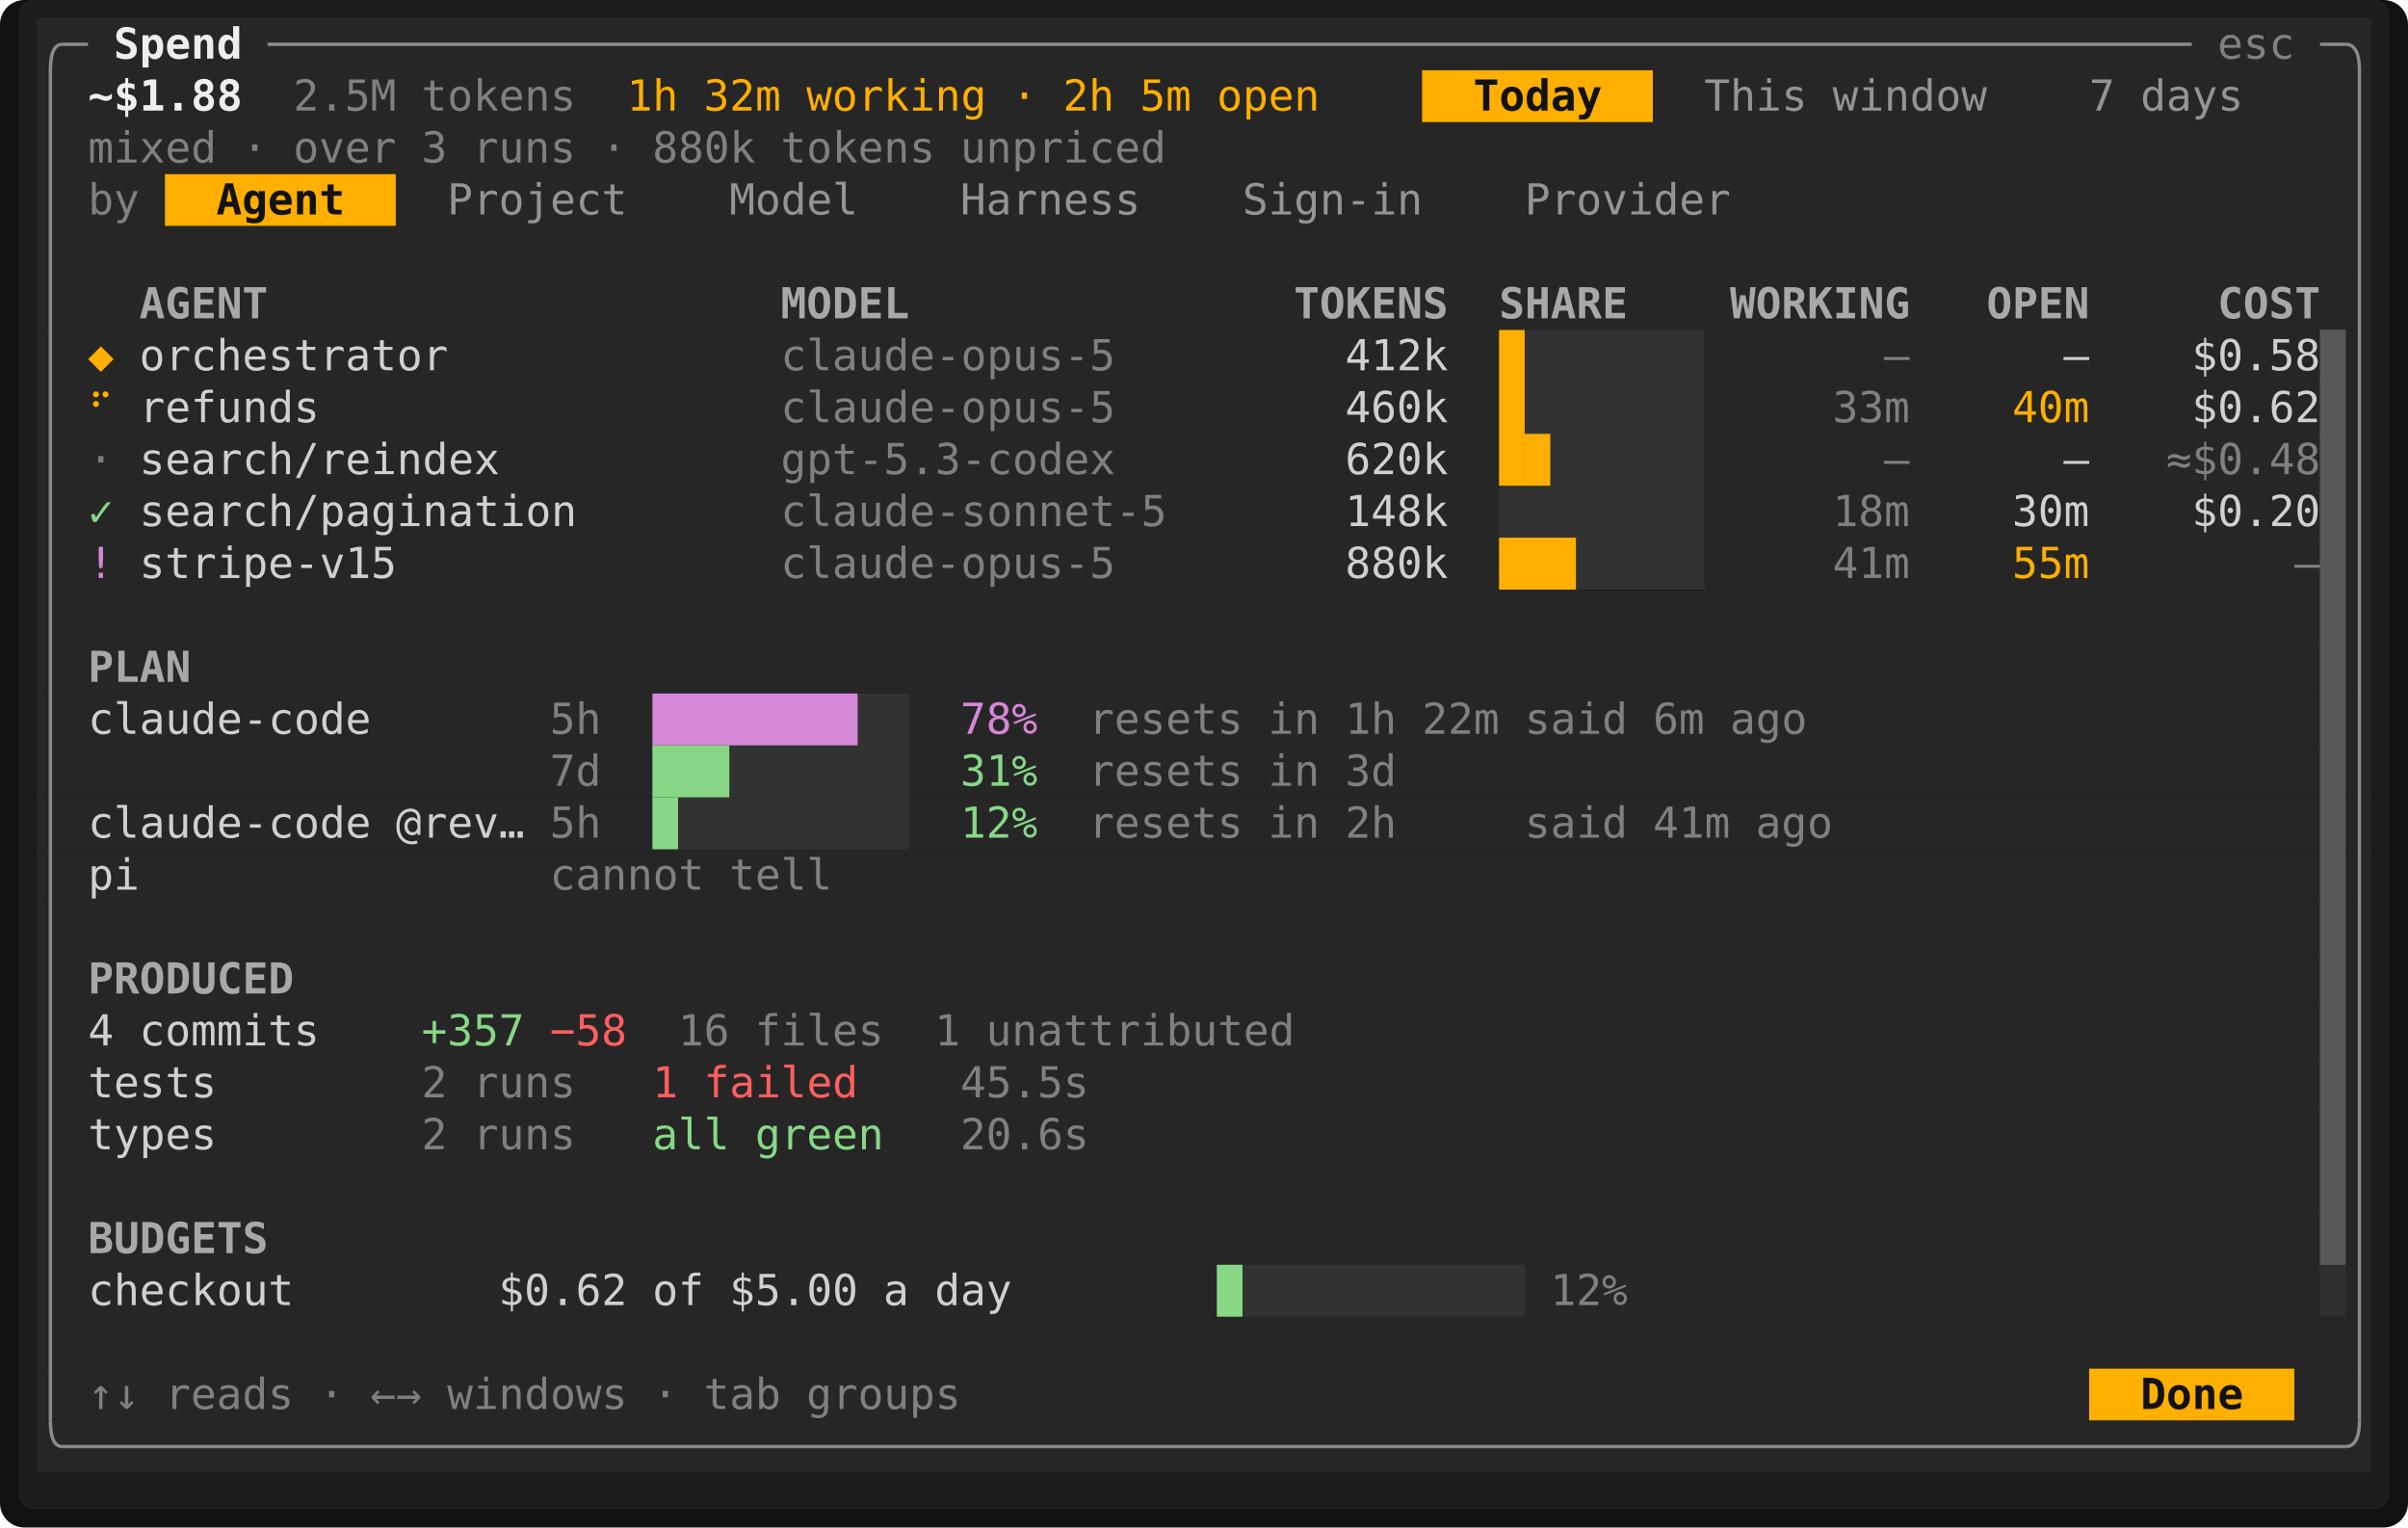
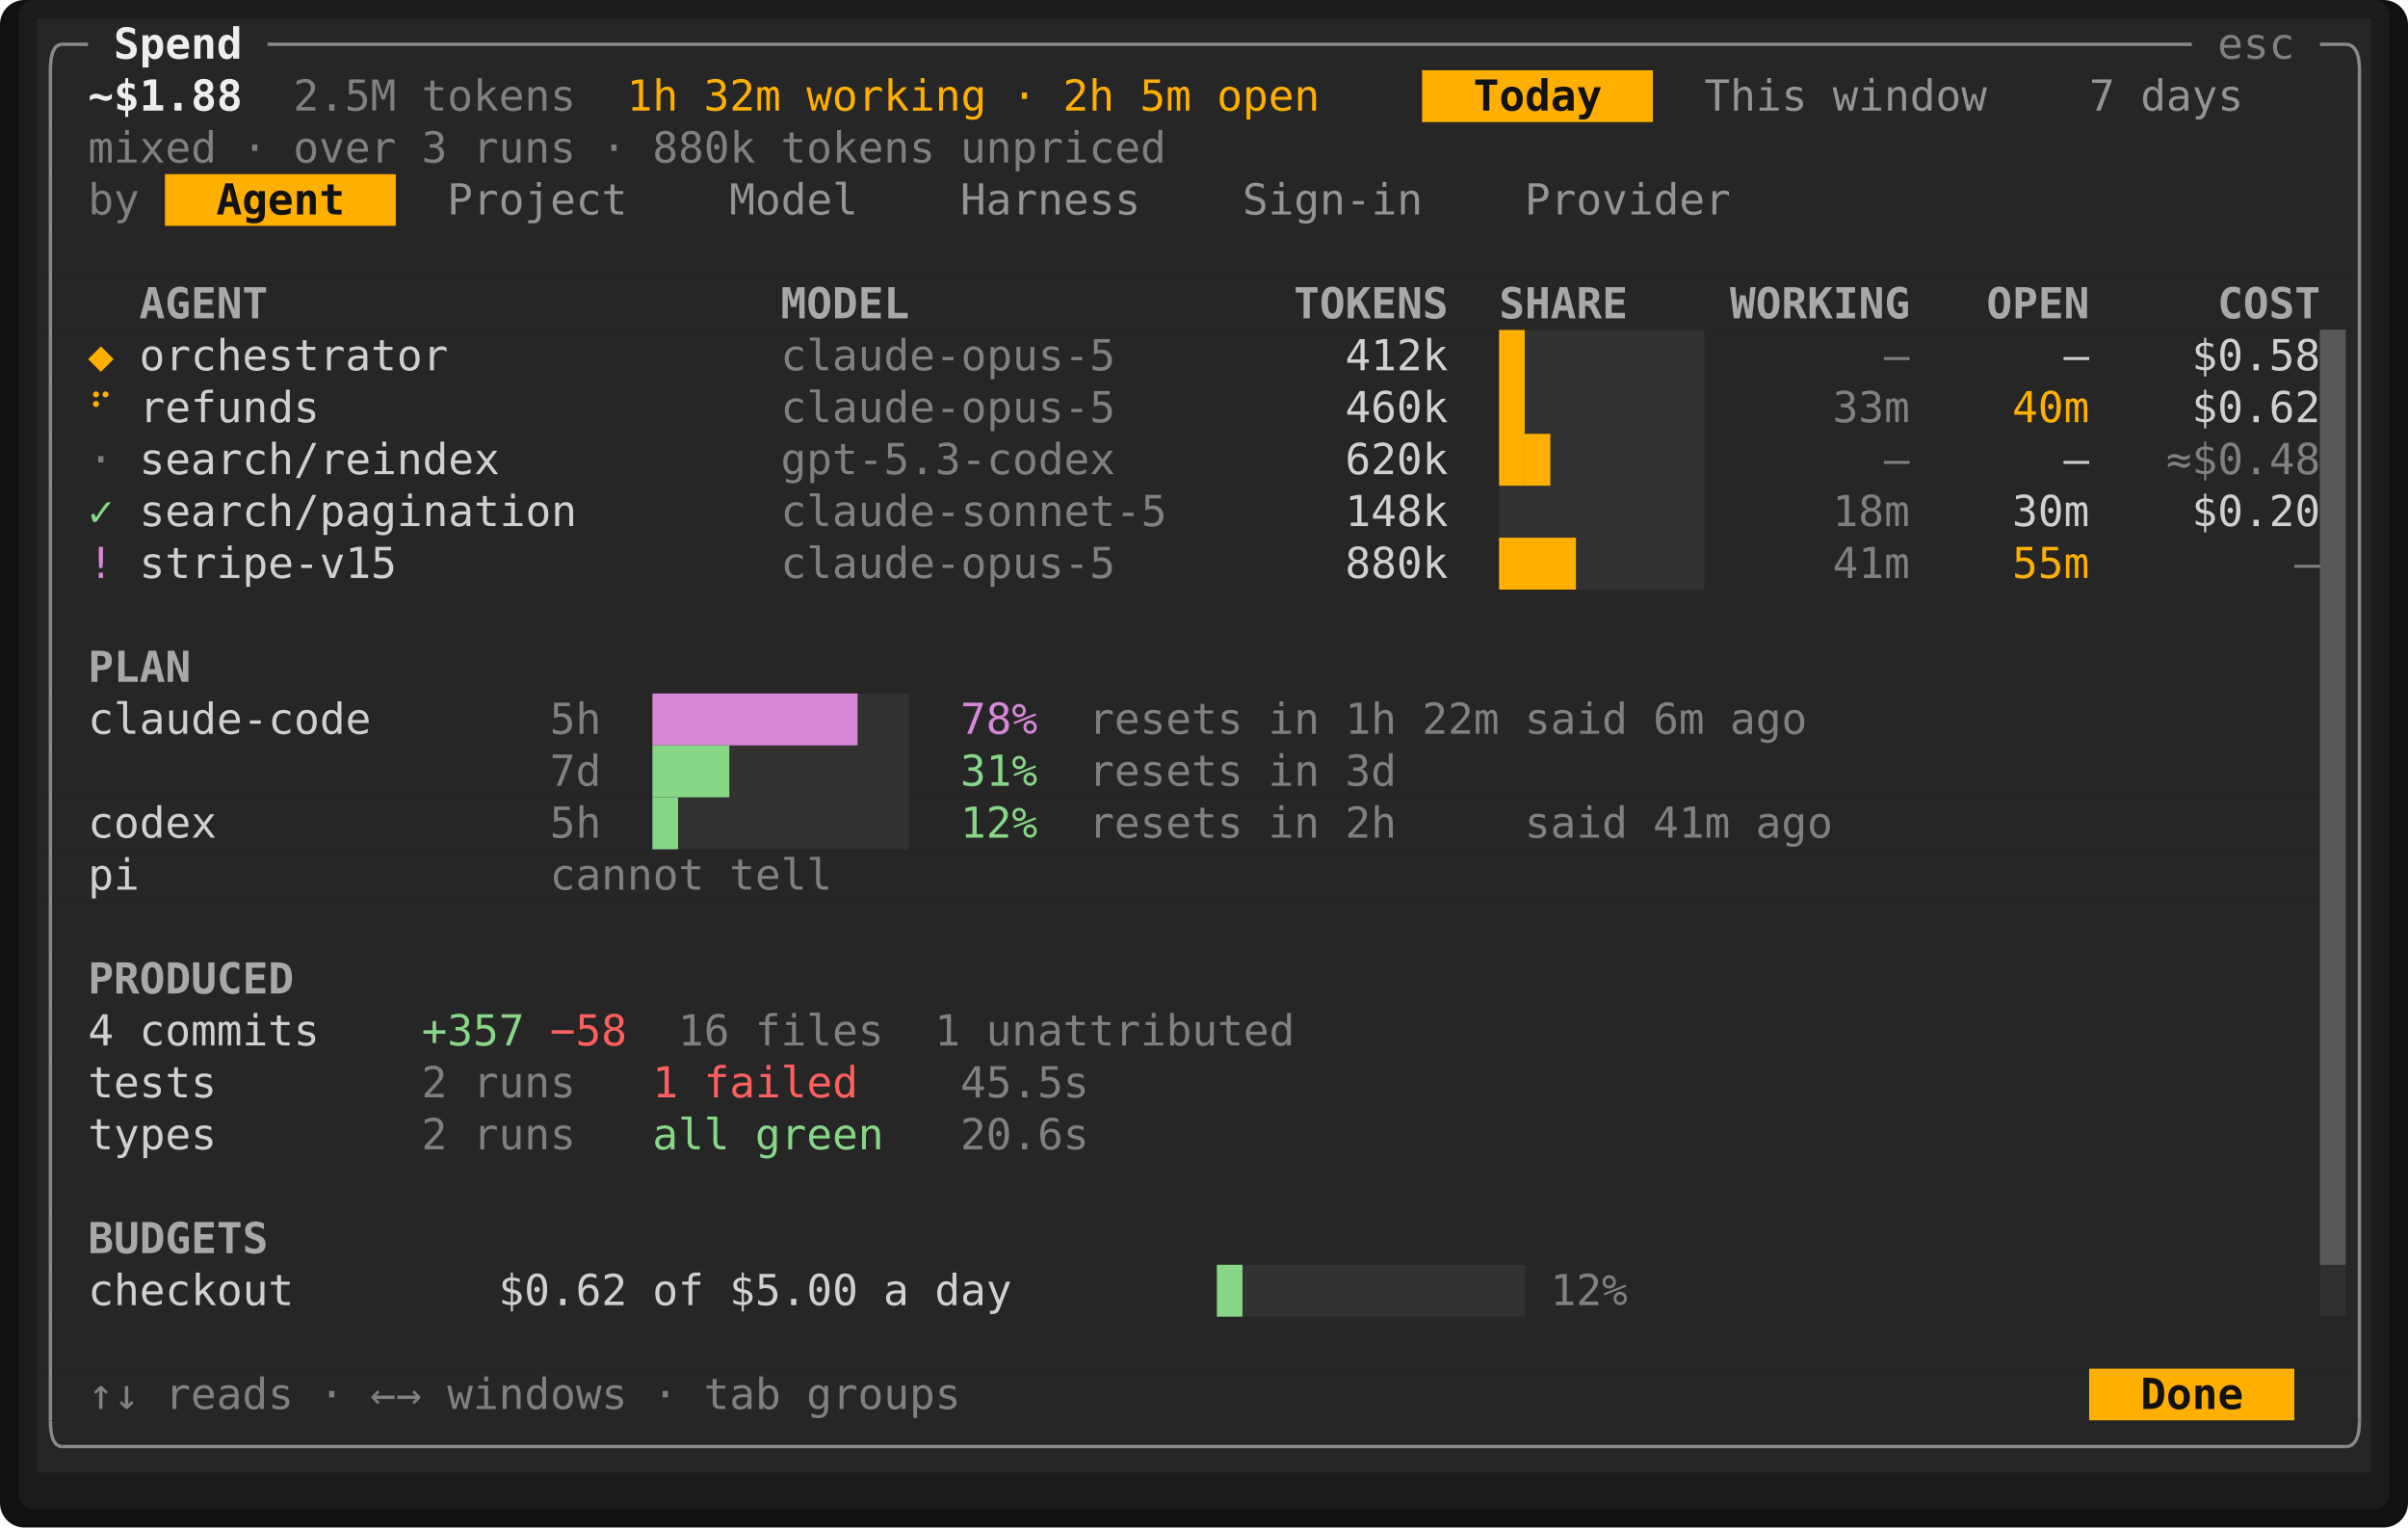
<svg xmlns="http://www.w3.org/2000/svg" viewBox="0 0 788.4 500" width="788.4" height="500" font-family="ui-monospace,SFMono-Regular,Menlo,Consolas,'DejaVu Sans Mono','Liberation Mono',monospace" font-size="14" role="img" aria-label="Tade">
  <rect width="788.4" height="500" rx="8" fill="#111111" />
  <rect x="6" y="0" width="776.4" height="494" rx="5" fill="#1c1c1c" />
  <rect x="12" y="6" width="764.4" height="17" fill="#262626" />
  <rect x="12" y="23" width="453.6" height="17" fill="#262626" />
  <rect x="465.6" y="23" width="75.6" height="17" fill="#ffaf00" />
  <rect x="541.2" y="23" width="235.2" height="17" fill="#262626" />
  <rect x="12" y="40" width="764.4" height="17" fill="#262626" />
  <rect x="12" y="57" width="42" height="17" fill="#262626" />
  <rect x="54" y="57" width="75.6" height="17" fill="#ffaf00" />
  <rect x="129.6" y="57" width="646.8" height="17" fill="#262626" />
  <rect x="12" y="74" width="764.4" height="17" fill="#262626" />
  <rect x="12" y="91" width="764.4" height="17" fill="#262626" />
  <rect x="12" y="108" width="747.6" height="17" fill="#262626" />
  <rect x="759.6" y="108" width="8.4" height="17" fill="#585858" />
  <rect x="768" y="108" width="8.4" height="17" fill="#262626" />
  <rect x="12" y="125" width="747.6" height="17" fill="#262626" />
  <rect x="759.6" y="125" width="8.4" height="17" fill="#585858" />
  <rect x="768" y="125" width="8.4" height="17" fill="#262626" />
  <rect x="12" y="142" width="747.6" height="17" fill="#262626" />
  <rect x="759.6" y="142" width="8.4" height="17" fill="#585858" />
  <rect x="768" y="142" width="8.4" height="17" fill="#262626" />
  <rect x="12" y="159" width="747.6" height="17" fill="#262626" />
  <rect x="759.6" y="159" width="8.4" height="17" fill="#585858" />
  <rect x="768" y="159" width="8.4" height="17" fill="#262626" />
  <rect x="12" y="176" width="747.6" height="17" fill="#262626" />
  <rect x="759.6" y="176" width="8.4" height="17" fill="#585858" />
  <rect x="768" y="176" width="8.4" height="17" fill="#262626" />
  <rect x="12" y="193" width="747.6" height="17" fill="#262626" />
  <rect x="759.6" y="193" width="8.4" height="17" fill="#585858" />
  <rect x="768" y="193" width="8.4" height="17" fill="#262626" />
  <rect x="12" y="210" width="747.6" height="17" fill="#262626" />
  <rect x="759.6" y="210" width="8.4" height="17" fill="#585858" />
  <rect x="768" y="210" width="8.4" height="17" fill="#262626" />
  <rect x="12" y="227" width="747.6" height="17" fill="#262626" />
  <rect x="759.6" y="227" width="8.4" height="17" fill="#585858" />
  <rect x="768" y="227" width="8.4" height="17" fill="#262626" />
  <rect x="12" y="244" width="747.6" height="17" fill="#262626" />
  <rect x="759.6" y="244" width="8.4" height="17" fill="#585858" />
  <rect x="768" y="244" width="8.4" height="17" fill="#262626" />
  <rect x="12" y="261" width="747.6" height="17" fill="#262626" />
  <rect x="759.6" y="261" width="8.4" height="17" fill="#585858" />
  <rect x="768" y="261" width="8.4" height="17" fill="#262626" />
  <rect x="12" y="278" width="747.6" height="17" fill="#262626" />
  <rect x="759.6" y="278" width="8.4" height="17" fill="#585858" />
  <rect x="768" y="278" width="8.4" height="17" fill="#262626" />
  <rect x="12" y="295" width="747.6" height="17" fill="#262626" />
  <rect x="759.6" y="295" width="8.4" height="17" fill="#585858" />
  <rect x="768" y="295" width="8.4" height="17" fill="#262626" />
  <rect x="12" y="312" width="747.6" height="17" fill="#262626" />
  <rect x="759.6" y="312" width="8.4" height="17" fill="#585858" />
  <rect x="768" y="312" width="8.4" height="17" fill="#262626" />
  <rect x="12" y="329" width="747.6" height="17" fill="#262626" />
  <rect x="759.6" y="329" width="8.4" height="17" fill="#585858" />
  <rect x="768" y="329" width="8.4" height="17" fill="#262626" />
  <rect x="12" y="346" width="747.6" height="17" fill="#262626" />
  <rect x="759.6" y="346" width="8.4" height="17" fill="#585858" />
  <rect x="768" y="346" width="8.4" height="17" fill="#262626" />
  <rect x="12" y="363" width="747.6" height="17" fill="#262626" />
  <rect x="759.6" y="363" width="8.4" height="17" fill="#585858" />
  <rect x="768" y="363" width="8.4" height="17" fill="#262626" />
  <rect x="12" y="380" width="747.6" height="17" fill="#262626" />
  <rect x="759.6" y="380" width="8.4" height="17" fill="#585858" />
  <rect x="768" y="380" width="8.4" height="17" fill="#262626" />
  <rect x="12" y="397" width="747.6" height="17" fill="#262626" />
  <rect x="759.6" y="397" width="8.4" height="17" fill="#585858" />
  <rect x="768" y="397" width="8.4" height="17" fill="#262626" />
  <rect x="12" y="414" width="747.6" height="17" fill="#262626" />
  <rect x="759.6" y="414" width="8.4" height="17" fill="#303030" />
  <rect x="768" y="414" width="8.4" height="17" fill="#262626" />
  <rect x="12" y="431" width="764.4" height="17" fill="#262626" />
  <rect x="12" y="448" width="672" height="17" fill="#262626" />
  <rect x="684" y="448" width="67.2" height="17" fill="#ffaf00" />
  <rect x="751.2" y="448" width="25.2" height="17" fill="#262626" />
  <rect x="12" y="465" width="764.4" height="17" fill="#262626" />
  <rect x="490.8" y="108" width="8.4" height="51" fill="#ffaf00" />
  <rect x="499.2" y="108" width="58.8" height="34" fill="#585858" opacity="0.25" />
  <rect x="759.6" y="108" width="8.4" height="306" fill="#585858" />
  <rect x="499.2" y="142" width="8.4" height="17" fill="#ffaf00" />
  <rect x="507.6" y="142" width="50.4" height="34" fill="#585858" opacity="0.25" />
  <rect x="490.8" y="159" width="16.8" height="17" fill="#585858" opacity="0.25" />
  <rect x="490.8" y="176" width="25.2" height="17" fill="#ffaf00" />
  <rect x="516" y="176" width="42" height="17" fill="#585858" opacity="0.25" />
  <rect x="213.6" y="227" width="67.2" height="17" fill="#d787d7" />
  <rect x="280.8" y="227" width="16.8" height="51" fill="#585858" opacity="0.25" />
  <rect x="213.6" y="244" width="25.2" height="17" fill="#87d787" />
  <rect x="238.8" y="244" width="42" height="34" fill="#585858" opacity="0.25" />
  <rect x="213.6" y="261" width="8.4" height="17" fill="#87d787" />
  <rect x="222" y="261" width="16.8" height="17" fill="#585858" opacity="0.25" />
  <rect x="398.4" y="414" width="8.4" height="17" fill="#87d787" />
  <rect x="406.8" y="414" width="92.4" height="17" fill="#585858" opacity="0.25" />
  <rect x="766.95" y="414" width="1.05" height="17" fill="#303030" />
  <path d="M16.5 23Q16.5 14.5 20.4 14.5" fill="none" stroke="#8a8a8a" stroke-width="1.1" />
  <line x1="20.4" y1="14.5" x2="28.8" y2="14.5" stroke="#8a8a8a" stroke-width="1.1" />
  <line x1="87.6" y1="14.5" x2="717.6" y2="14.5" stroke="#8a8a8a" stroke-width="1.1" />
  <line x1="759.6" y1="14.5" x2="768" y2="14.5" stroke="#8a8a8a" stroke-width="1.1" />
  <path d="M772.5 23Q772.5 14.5 768 14.5" fill="none" stroke="#8a8a8a" stroke-width="1.1" />
  <line x1="16.5" y1="23" x2="16.5" y2="465" stroke="#8a8a8a" stroke-width="1.1" />
  <line x1="772.5" y1="23" x2="772.5" y2="465" stroke="#8a8a8a" stroke-width="1.1" />
  <path d="M16.5 465Q16.5 473.5 20.4 473.5" fill="none" stroke="#8a8a8a" stroke-width="1.1" />
  <line x1="20.4" y1="473.5" x2="768" y2="473.5" stroke="#8a8a8a" stroke-width="1.1" />
  <path d="M772.5 465Q772.5 473.5 768 473.5" fill="none" stroke="#8a8a8a" stroke-width="1.1" />
  <text x="37.2" y="19.2" textLength="42" lengthAdjust="spacingAndGlyphs" fill="#eeeeee" font-weight="700">Spend</text>
  <text x="726" y="19.2" textLength="25.2" lengthAdjust="spacingAndGlyphs" fill="#808080">esc</text>
  <text x="28.8" y="36.2" textLength="50.4" lengthAdjust="spacingAndGlyphs" fill="#eeeeee" font-weight="700">~$1.88</text>
  <text x="96" y="36.2" textLength="33.6" lengthAdjust="spacingAndGlyphs" fill="#808080">2.5M</text>
  <text x="138" y="36.2" textLength="50.4" lengthAdjust="spacingAndGlyphs" fill="#808080">tokens</text>
  <text x="205.2" y="36.2" textLength="16.8" lengthAdjust="spacingAndGlyphs" fill="#ffaf00">1h</text>
  <text x="230.4" y="36.2" textLength="25.2" lengthAdjust="spacingAndGlyphs" fill="#ffaf00">32m</text>
  <text x="264" y="36.2" textLength="58.8" lengthAdjust="spacingAndGlyphs" fill="#ffaf00">working</text>
  <text x="331.2" y="36.2" textLength="8.4" lengthAdjust="spacingAndGlyphs" fill="#ffaf00">·</text>
  <text x="348" y="36.2" textLength="16.8" lengthAdjust="spacingAndGlyphs" fill="#ffaf00">2h</text>
  <text x="373.2" y="36.2" textLength="16.8" lengthAdjust="spacingAndGlyphs" fill="#ffaf00">5m</text>
  <text x="398.4" y="36.2" textLength="33.6" lengthAdjust="spacingAndGlyphs" fill="#ffaf00">open</text>
  <text x="482.4" y="36.2" textLength="42" lengthAdjust="spacingAndGlyphs" fill="#121212" font-weight="700">Today</text>
  <text x="558" y="36.2" textLength="33.6" lengthAdjust="spacingAndGlyphs" fill="#949494">This</text>
  <text x="600" y="36.2" textLength="50.4" lengthAdjust="spacingAndGlyphs" fill="#949494">window</text>
  <text x="684" y="36.2" textLength="8.4" lengthAdjust="spacingAndGlyphs" fill="#949494">7</text>
  <text x="700.8" y="36.2" textLength="33.6" lengthAdjust="spacingAndGlyphs" fill="#949494">days</text>
  <text x="28.8" y="53.2" textLength="42" lengthAdjust="spacingAndGlyphs" fill="#808080">mixed</text>
  <text x="79.2" y="53.2" textLength="8.4" lengthAdjust="spacingAndGlyphs" fill="#808080">·</text>
  <text x="96" y="53.2" textLength="33.6" lengthAdjust="spacingAndGlyphs" fill="#808080">over</text>
  <text x="138" y="53.2" textLength="8.4" lengthAdjust="spacingAndGlyphs" fill="#808080">3</text>
  <text x="154.8" y="53.2" textLength="33.6" lengthAdjust="spacingAndGlyphs" fill="#808080">runs</text>
  <text x="196.8" y="53.2" textLength="8.4" lengthAdjust="spacingAndGlyphs" fill="#808080">·</text>
  <text x="213.6" y="53.2" textLength="33.6" lengthAdjust="spacingAndGlyphs" fill="#808080">880k</text>
  <text x="255.6" y="53.2" textLength="50.4" lengthAdjust="spacingAndGlyphs" fill="#808080">tokens</text>
  <text x="314.4" y="53.2" textLength="67.2" lengthAdjust="spacingAndGlyphs" fill="#808080">unpriced</text>
  <text x="28.8" y="70.2" textLength="16.8" lengthAdjust="spacingAndGlyphs" fill="#808080">by</text>
  <text x="70.8" y="70.2" textLength="42" lengthAdjust="spacingAndGlyphs" fill="#121212" font-weight="700">Agent</text>
  <text x="146.4" y="70.2" textLength="58.8" lengthAdjust="spacingAndGlyphs" fill="#949494">Project</text>
  <text x="238.8" y="70.2" textLength="42" lengthAdjust="spacingAndGlyphs" fill="#949494">Model</text>
  <text x="314.4" y="70.2" textLength="58.8" lengthAdjust="spacingAndGlyphs" fill="#949494">Harness</text>
  <text x="406.8" y="70.2" textLength="58.8" lengthAdjust="spacingAndGlyphs" fill="#949494">Sign-in</text>
  <text x="499.2" y="70.2" textLength="67.2" lengthAdjust="spacingAndGlyphs" fill="#949494">Provider</text>
  <text x="45.6" y="104.2" textLength="42" lengthAdjust="spacingAndGlyphs" fill="#a8a8a8" font-weight="700">AGENT</text>
  <text x="255.6" y="104.2" textLength="42" lengthAdjust="spacingAndGlyphs" fill="#a8a8a8" font-weight="700">MODEL</text>
  <text x="423.6" y="104.2" textLength="50.4" lengthAdjust="spacingAndGlyphs" fill="#a8a8a8" font-weight="700">TOKENS</text>
  <text x="490.8" y="104.2" textLength="42" lengthAdjust="spacingAndGlyphs" fill="#a8a8a8" font-weight="700">SHARE</text>
  <text x="566.4" y="104.2" textLength="58.8" lengthAdjust="spacingAndGlyphs" fill="#a8a8a8" font-weight="700">WORKING</text>
  <text x="650.4" y="104.2" textLength="33.6" lengthAdjust="spacingAndGlyphs" fill="#a8a8a8" font-weight="700">OPEN</text>
  <text x="726" y="104.2" textLength="33.6" lengthAdjust="spacingAndGlyphs" fill="#a8a8a8" font-weight="700">COST</text>
  <text x="28.8" y="121.2" textLength="8.4" lengthAdjust="spacingAndGlyphs" fill="#ffaf00" font-weight="700">◆</text>
  <text x="45.6" y="121.2" textLength="100.8" lengthAdjust="spacingAndGlyphs" fill="#d0d0d0">orchestrator</text>
  <text x="255.6" y="121.2" textLength="109.2" lengthAdjust="spacingAndGlyphs" fill="#808080">claude-opus-5</text>
  <text x="440.4" y="121.2" textLength="33.6" lengthAdjust="spacingAndGlyphs" fill="#d0d0d0">412k</text>
  <text x="616.8" y="121.2" textLength="8.4" lengthAdjust="spacingAndGlyphs" fill="#808080">—</text>
  <text x="675.6" y="121.2" textLength="8.4" lengthAdjust="spacingAndGlyphs" fill="#d0d0d0">—</text>
  <text x="717.6" y="121.2" textLength="42" lengthAdjust="spacingAndGlyphs" fill="#d0d0d0">$0.58</text>
  <text x="28.8" y="138.2" textLength="8.4" lengthAdjust="spacingAndGlyphs" fill="#ffaf00">⠋</text>
  <text x="45.6" y="138.2" textLength="58.8" lengthAdjust="spacingAndGlyphs" fill="#d0d0d0">refunds</text>
  <text x="255.6" y="138.2" textLength="109.2" lengthAdjust="spacingAndGlyphs" fill="#808080">claude-opus-5</text>
  <text x="440.4" y="138.2" textLength="33.6" lengthAdjust="spacingAndGlyphs" fill="#d0d0d0">460k</text>
  <text x="600" y="138.2" textLength="25.2" lengthAdjust="spacingAndGlyphs" fill="#808080">33m</text>
  <text x="658.8" y="138.2" textLength="25.2" lengthAdjust="spacingAndGlyphs" fill="#ffaf00">40m</text>
  <text x="717.6" y="138.2" textLength="42" lengthAdjust="spacingAndGlyphs" fill="#d0d0d0">$0.62</text>
  <text x="28.8" y="155.2" textLength="8.4" lengthAdjust="spacingAndGlyphs" fill="#808080">·</text>
  <text x="45.6" y="155.2" textLength="117.6" lengthAdjust="spacingAndGlyphs" fill="#d0d0d0">search/reindex</text>
  <text x="255.6" y="155.2" textLength="109.2" lengthAdjust="spacingAndGlyphs" fill="#808080">gpt-5.3-codex</text>
  <text x="440.4" y="155.2" textLength="33.6" lengthAdjust="spacingAndGlyphs" fill="#d0d0d0">620k</text>
  <text x="616.8" y="155.2" textLength="8.4" lengthAdjust="spacingAndGlyphs" fill="#808080">—</text>
  <text x="675.6" y="155.2" textLength="8.4" lengthAdjust="spacingAndGlyphs" fill="#d0d0d0">—</text>
  <text x="709.2" y="155.2" textLength="50.4" lengthAdjust="spacingAndGlyphs" fill="#808080">≈$0.48</text>
  <text x="28.8" y="172.2" textLength="8.4" lengthAdjust="spacingAndGlyphs" fill="#87d787">✓</text>
  <text x="45.6" y="172.2" textLength="142.8" lengthAdjust="spacingAndGlyphs" fill="#d0d0d0">search/pagination</text>
  <text x="255.6" y="172.2" textLength="126" lengthAdjust="spacingAndGlyphs" fill="#808080">claude-sonnet-5</text>
  <text x="440.4" y="172.2" textLength="33.6" lengthAdjust="spacingAndGlyphs" fill="#d0d0d0">148k</text>
  <text x="600" y="172.2" textLength="25.2" lengthAdjust="spacingAndGlyphs" fill="#808080">18m</text>
  <text x="658.8" y="172.2" textLength="25.2" lengthAdjust="spacingAndGlyphs" fill="#d0d0d0">30m</text>
  <text x="717.6" y="172.2" textLength="42" lengthAdjust="spacingAndGlyphs" fill="#d0d0d0">$0.20</text>
  <text x="28.8" y="189.2" textLength="8.4" lengthAdjust="spacingAndGlyphs" fill="#d787d7">!</text>
  <text x="45.6" y="189.2" textLength="84" lengthAdjust="spacingAndGlyphs" fill="#d0d0d0">stripe-v15</text>
  <text x="255.6" y="189.2" textLength="109.2" lengthAdjust="spacingAndGlyphs" fill="#808080">claude-opus-5</text>
  <text x="440.4" y="189.2" textLength="33.6" lengthAdjust="spacingAndGlyphs" fill="#d0d0d0">880k</text>
  <text x="600" y="189.2" textLength="25.2" lengthAdjust="spacingAndGlyphs" fill="#808080">41m</text>
  <text x="658.8" y="189.2" textLength="25.2" lengthAdjust="spacingAndGlyphs" fill="#ffaf00">55m</text>
  <text x="751.2" y="189.2" textLength="8.4" lengthAdjust="spacingAndGlyphs" fill="#808080">—</text>
  <text x="28.8" y="223.2" textLength="33.6" lengthAdjust="spacingAndGlyphs" fill="#a8a8a8" font-weight="700">PLAN</text>
  <text x="28.8" y="240.2" textLength="92.4" lengthAdjust="spacingAndGlyphs" fill="#d0d0d0">claude-code</text>
  <text x="180" y="240.2" textLength="16.8" lengthAdjust="spacingAndGlyphs" fill="#808080">5h</text>
  <text x="314.4" y="240.2" textLength="25.2" lengthAdjust="spacingAndGlyphs" fill="#d787d7">78%</text>
  <text x="356.4" y="240.2" textLength="50.4" lengthAdjust="spacingAndGlyphs" fill="#808080">resets</text>
  <text x="415.2" y="240.2" textLength="16.8" lengthAdjust="spacingAndGlyphs" fill="#808080">in</text>
  <text x="440.4" y="240.2" textLength="16.8" lengthAdjust="spacingAndGlyphs" fill="#808080">1h</text>
  <text x="465.6" y="240.2" textLength="25.2" lengthAdjust="spacingAndGlyphs" fill="#808080">22m</text>
  <text x="499.2" y="240.2" textLength="33.6" lengthAdjust="spacingAndGlyphs" fill="#808080">said</text>
  <text x="541.2" y="240.2" textLength="16.8" lengthAdjust="spacingAndGlyphs" fill="#808080">6m</text>
  <text x="566.4" y="240.2" textLength="25.2" lengthAdjust="spacingAndGlyphs" fill="#808080">ago</text>
  <text x="180" y="257.2" textLength="16.8" lengthAdjust="spacingAndGlyphs" fill="#808080">7d</text>
  <text x="314.4" y="257.2" textLength="25.2" lengthAdjust="spacingAndGlyphs" fill="#87d787">31%</text>
  <text x="356.4" y="257.2" textLength="50.4" lengthAdjust="spacingAndGlyphs" fill="#808080">resets</text>
  <text x="415.2" y="257.2" textLength="16.8" lengthAdjust="spacingAndGlyphs" fill="#808080">in</text>
  <text x="440.4" y="257.2" textLength="16.8" lengthAdjust="spacingAndGlyphs" fill="#808080">3d</text>
-   <text x="28.8" y="274.2" textLength="92.4" lengthAdjust="spacingAndGlyphs" fill="#d0d0d0">claude-code</text>
-   <text x="129.6" y="274.2" textLength="42" lengthAdjust="spacingAndGlyphs" fill="#d0d0d0">@rev…</text>
+   <text x="28.8" y="274.2" textLength="42" lengthAdjust="spacingAndGlyphs" fill="#d0d0d0">codex</text>
  <text x="180" y="274.2" textLength="16.8" lengthAdjust="spacingAndGlyphs" fill="#808080">5h</text>
  <text x="314.4" y="274.2" textLength="25.2" lengthAdjust="spacingAndGlyphs" fill="#87d787">12%</text>
  <text x="356.4" y="274.2" textLength="50.4" lengthAdjust="spacingAndGlyphs" fill="#808080">resets</text>
  <text x="415.2" y="274.2" textLength="16.8" lengthAdjust="spacingAndGlyphs" fill="#808080">in</text>
  <text x="440.4" y="274.2" textLength="16.8" lengthAdjust="spacingAndGlyphs" fill="#808080">2h</text>
  <text x="499.2" y="274.2" textLength="33.6" lengthAdjust="spacingAndGlyphs" fill="#808080">said</text>
  <text x="541.2" y="274.2" textLength="25.2" lengthAdjust="spacingAndGlyphs" fill="#808080">41m</text>
  <text x="574.8" y="274.2" textLength="25.2" lengthAdjust="spacingAndGlyphs" fill="#808080">ago</text>
  <text x="28.8" y="291.2" textLength="16.8" lengthAdjust="spacingAndGlyphs" fill="#d0d0d0">pi</text>
  <text x="180" y="291.2" textLength="50.4" lengthAdjust="spacingAndGlyphs" fill="#808080">cannot</text>
  <text x="238.8" y="291.2" textLength="33.6" lengthAdjust="spacingAndGlyphs" fill="#808080">tell</text>
  <text x="28.8" y="325.2" textLength="67.2" lengthAdjust="spacingAndGlyphs" fill="#a8a8a8" font-weight="700">PRODUCED</text>
  <text x="28.8" y="342.2" textLength="8.4" lengthAdjust="spacingAndGlyphs" fill="#d0d0d0">4</text>
  <text x="45.6" y="342.2" textLength="58.8" lengthAdjust="spacingAndGlyphs" fill="#d0d0d0">commits</text>
  <text x="138" y="342.2" textLength="33.6" lengthAdjust="spacingAndGlyphs" fill="#87d787">+357</text>
  <text x="180" y="342.2" textLength="25.2" lengthAdjust="spacingAndGlyphs" fill="#ff5f5f">−58</text>
  <text x="222" y="342.2" textLength="16.8" lengthAdjust="spacingAndGlyphs" fill="#808080">16</text>
  <text x="247.2" y="342.2" textLength="42" lengthAdjust="spacingAndGlyphs" fill="#808080">files</text>
  <text x="306" y="342.2" textLength="8.4" lengthAdjust="spacingAndGlyphs" fill="#808080">1</text>
  <text x="322.8" y="342.2" textLength="100.8" lengthAdjust="spacingAndGlyphs" fill="#808080">unattributed</text>
  <text x="28.8" y="359.2" textLength="42" lengthAdjust="spacingAndGlyphs" fill="#d0d0d0">tests</text>
  <text x="138" y="359.2" textLength="8.4" lengthAdjust="spacingAndGlyphs" fill="#808080">2</text>
  <text x="154.8" y="359.2" textLength="33.6" lengthAdjust="spacingAndGlyphs" fill="#808080">runs</text>
  <text x="213.6" y="359.2" textLength="8.4" lengthAdjust="spacingAndGlyphs" fill="#ff5f5f">1</text>
  <text x="230.4" y="359.2" textLength="50.4" lengthAdjust="spacingAndGlyphs" fill="#ff5f5f">failed</text>
  <text x="314.4" y="359.2" textLength="42" lengthAdjust="spacingAndGlyphs" fill="#808080">45.5s</text>
  <text x="28.8" y="376.2" textLength="42" lengthAdjust="spacingAndGlyphs" fill="#d0d0d0">types</text>
  <text x="138" y="376.2" textLength="8.4" lengthAdjust="spacingAndGlyphs" fill="#808080">2</text>
  <text x="154.8" y="376.2" textLength="33.6" lengthAdjust="spacingAndGlyphs" fill="#808080">runs</text>
  <text x="213.6" y="376.2" textLength="25.2" lengthAdjust="spacingAndGlyphs" fill="#87d787">all</text>
  <text x="247.2" y="376.2" textLength="42" lengthAdjust="spacingAndGlyphs" fill="#87d787">green</text>
  <text x="314.4" y="376.2" textLength="42" lengthAdjust="spacingAndGlyphs" fill="#808080">20.6s</text>
  <text x="28.8" y="410.2" textLength="58.8" lengthAdjust="spacingAndGlyphs" fill="#a8a8a8" font-weight="700">BUDGETS</text>
  <text x="28.8" y="427.2" textLength="67.2" lengthAdjust="spacingAndGlyphs" fill="#d0d0d0">checkout</text>
  <text x="163.2" y="427.2" textLength="42" lengthAdjust="spacingAndGlyphs" fill="#d0d0d0">$0.62</text>
  <text x="213.6" y="427.2" textLength="16.8" lengthAdjust="spacingAndGlyphs" fill="#d0d0d0">of</text>
  <text x="238.8" y="427.2" textLength="42" lengthAdjust="spacingAndGlyphs" fill="#d0d0d0">$5.00</text>
  <text x="289.2" y="427.2" textLength="8.4" lengthAdjust="spacingAndGlyphs" fill="#d0d0d0">a</text>
  <text x="306" y="427.2" textLength="25.2" lengthAdjust="spacingAndGlyphs" fill="#d0d0d0">day</text>
  <text x="507.6" y="427.2" textLength="25.2" lengthAdjust="spacingAndGlyphs" fill="#808080">12%</text>
  <text x="28.8" y="461.2" textLength="16.8" lengthAdjust="spacingAndGlyphs" fill="#808080">↑↓</text>
  <text x="54" y="461.2" textLength="42" lengthAdjust="spacingAndGlyphs" fill="#808080">reads</text>
  <text x="104.4" y="461.2" textLength="8.4" lengthAdjust="spacingAndGlyphs" fill="#808080">·</text>
  <text x="121.2" y="461.2" textLength="16.8" lengthAdjust="spacingAndGlyphs" fill="#808080">←→</text>
  <text x="146.4" y="461.2" textLength="58.8" lengthAdjust="spacingAndGlyphs" fill="#808080">windows</text>
  <text x="213.6" y="461.2" textLength="8.4" lengthAdjust="spacingAndGlyphs" fill="#808080">·</text>
  <text x="230.4" y="461.2" textLength="25.2" lengthAdjust="spacingAndGlyphs" fill="#808080">tab</text>
  <text x="264" y="461.2" textLength="50.4" lengthAdjust="spacingAndGlyphs" fill="#808080">groups</text>
  <text x="700.8" y="461.2" textLength="33.6" lengthAdjust="spacingAndGlyphs" fill="#121212" font-weight="700">Done</text>
</svg>
